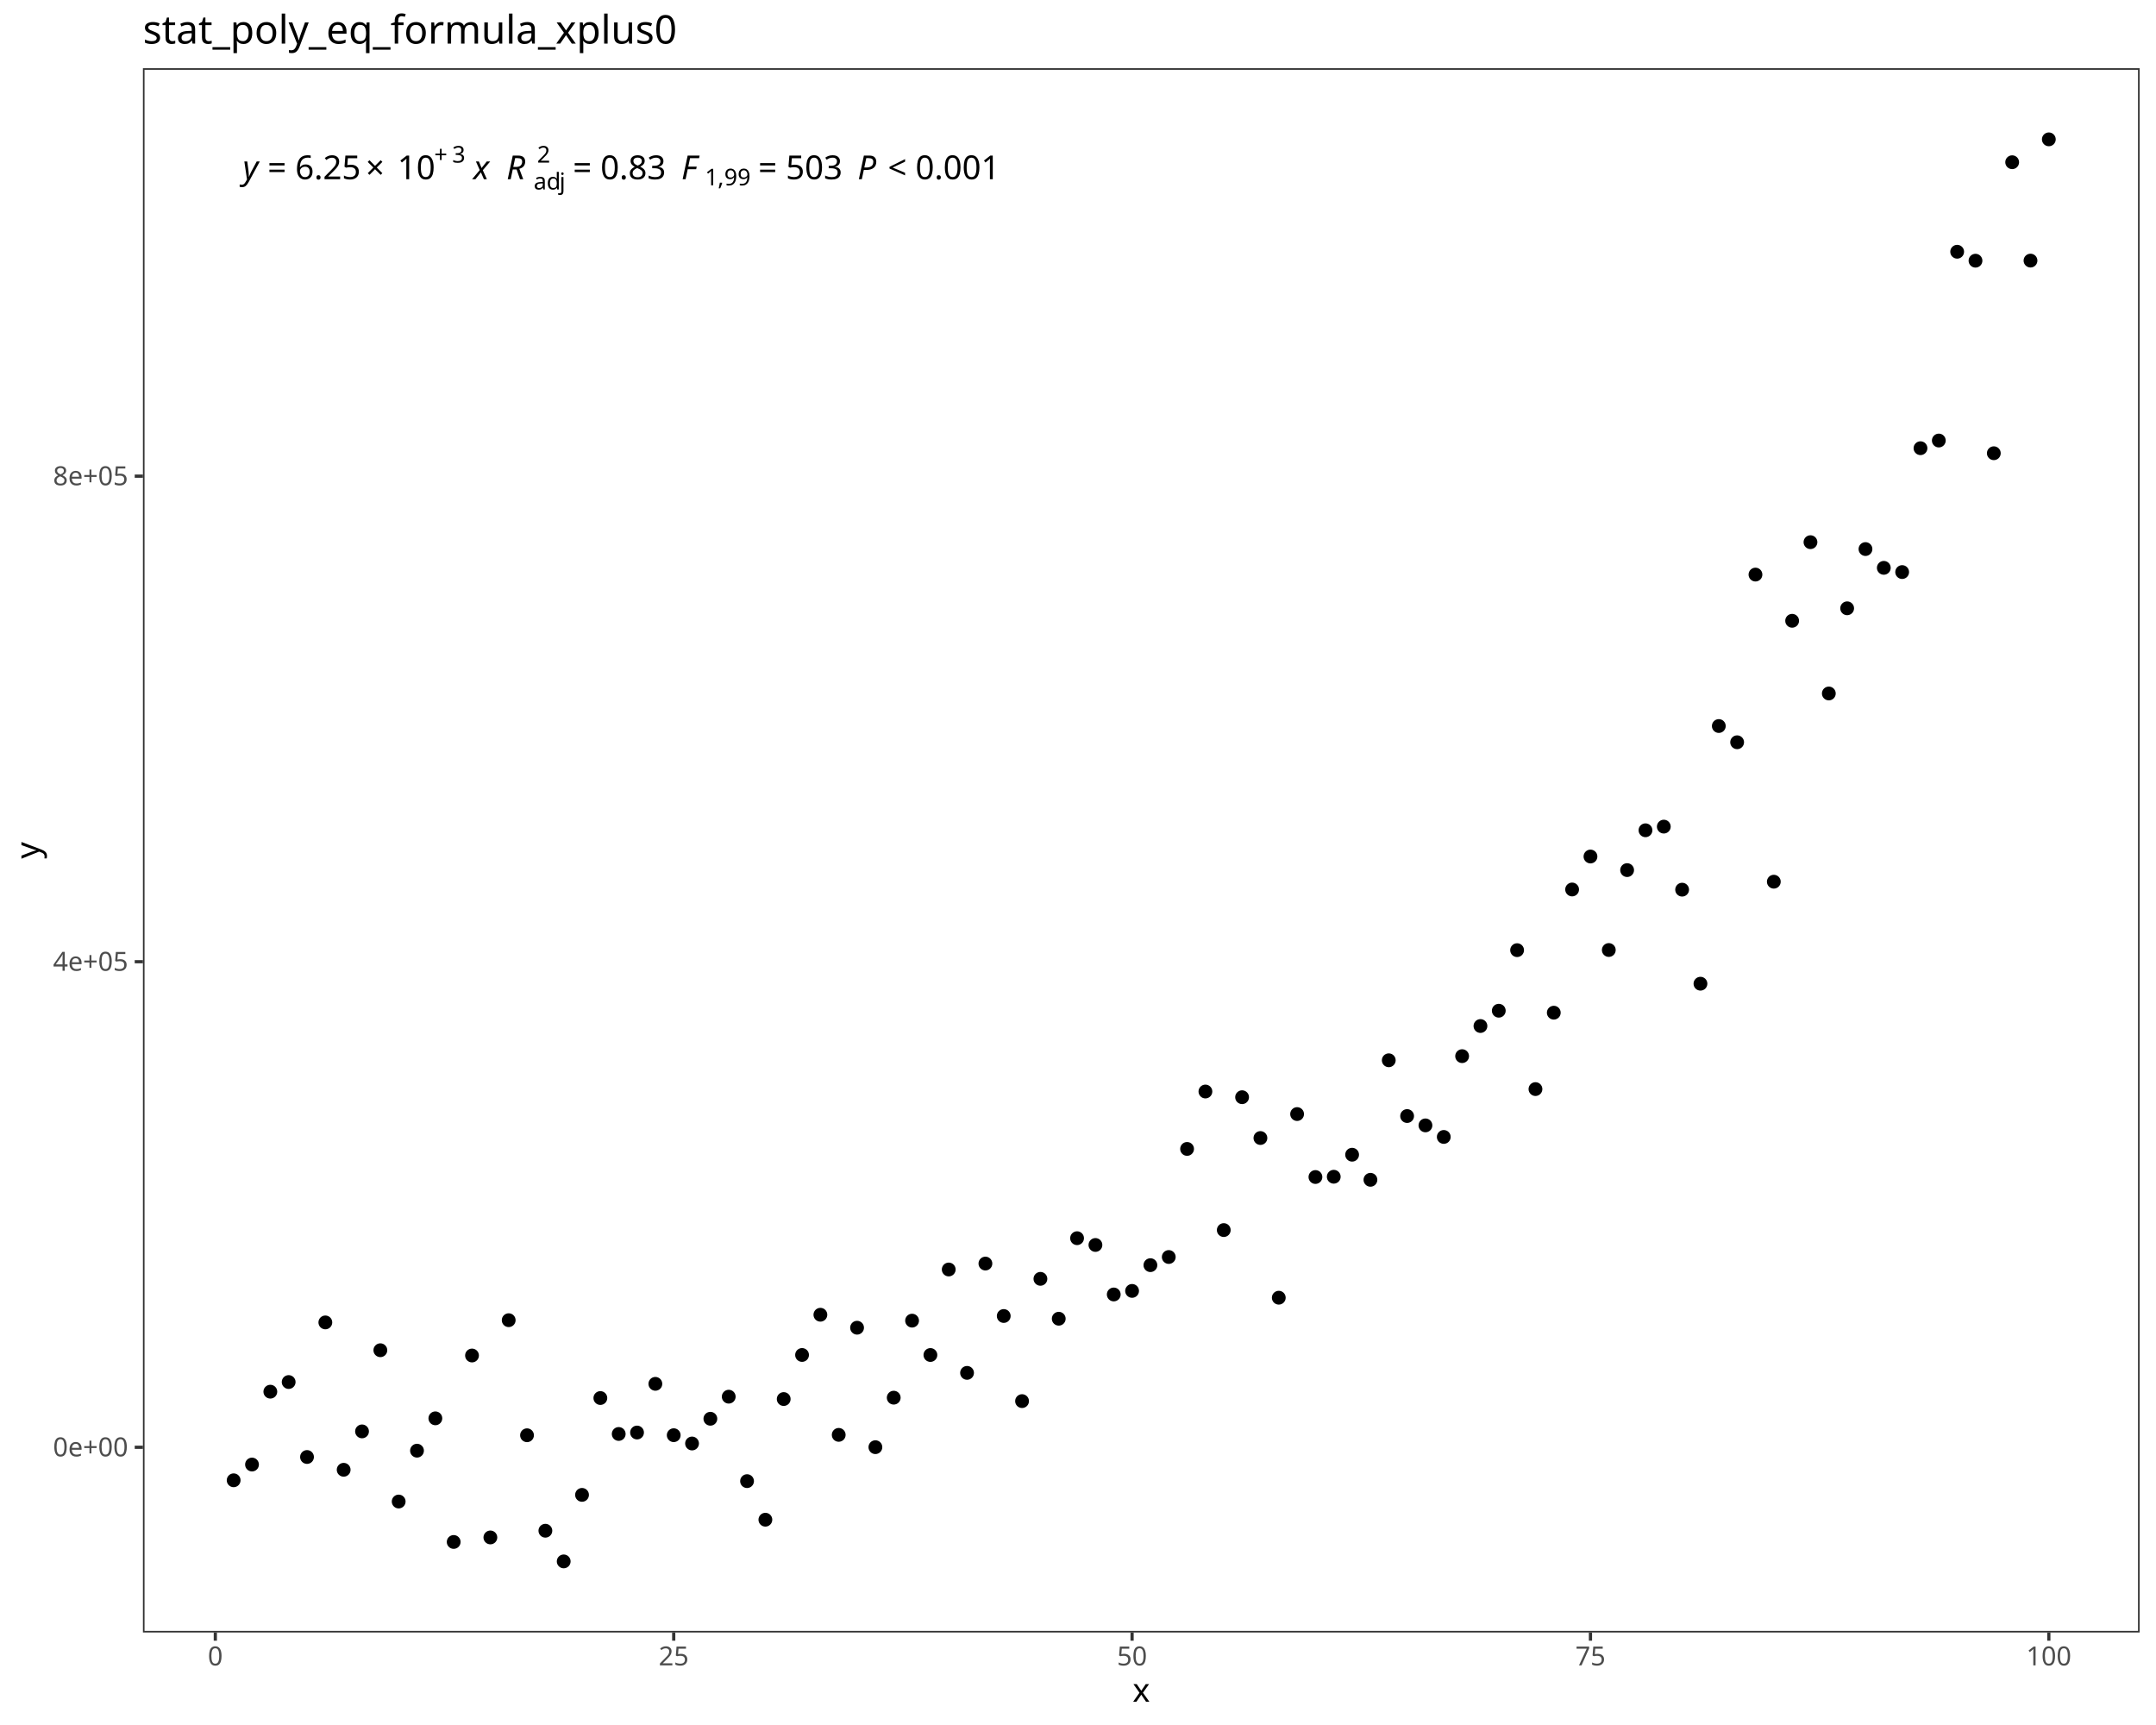
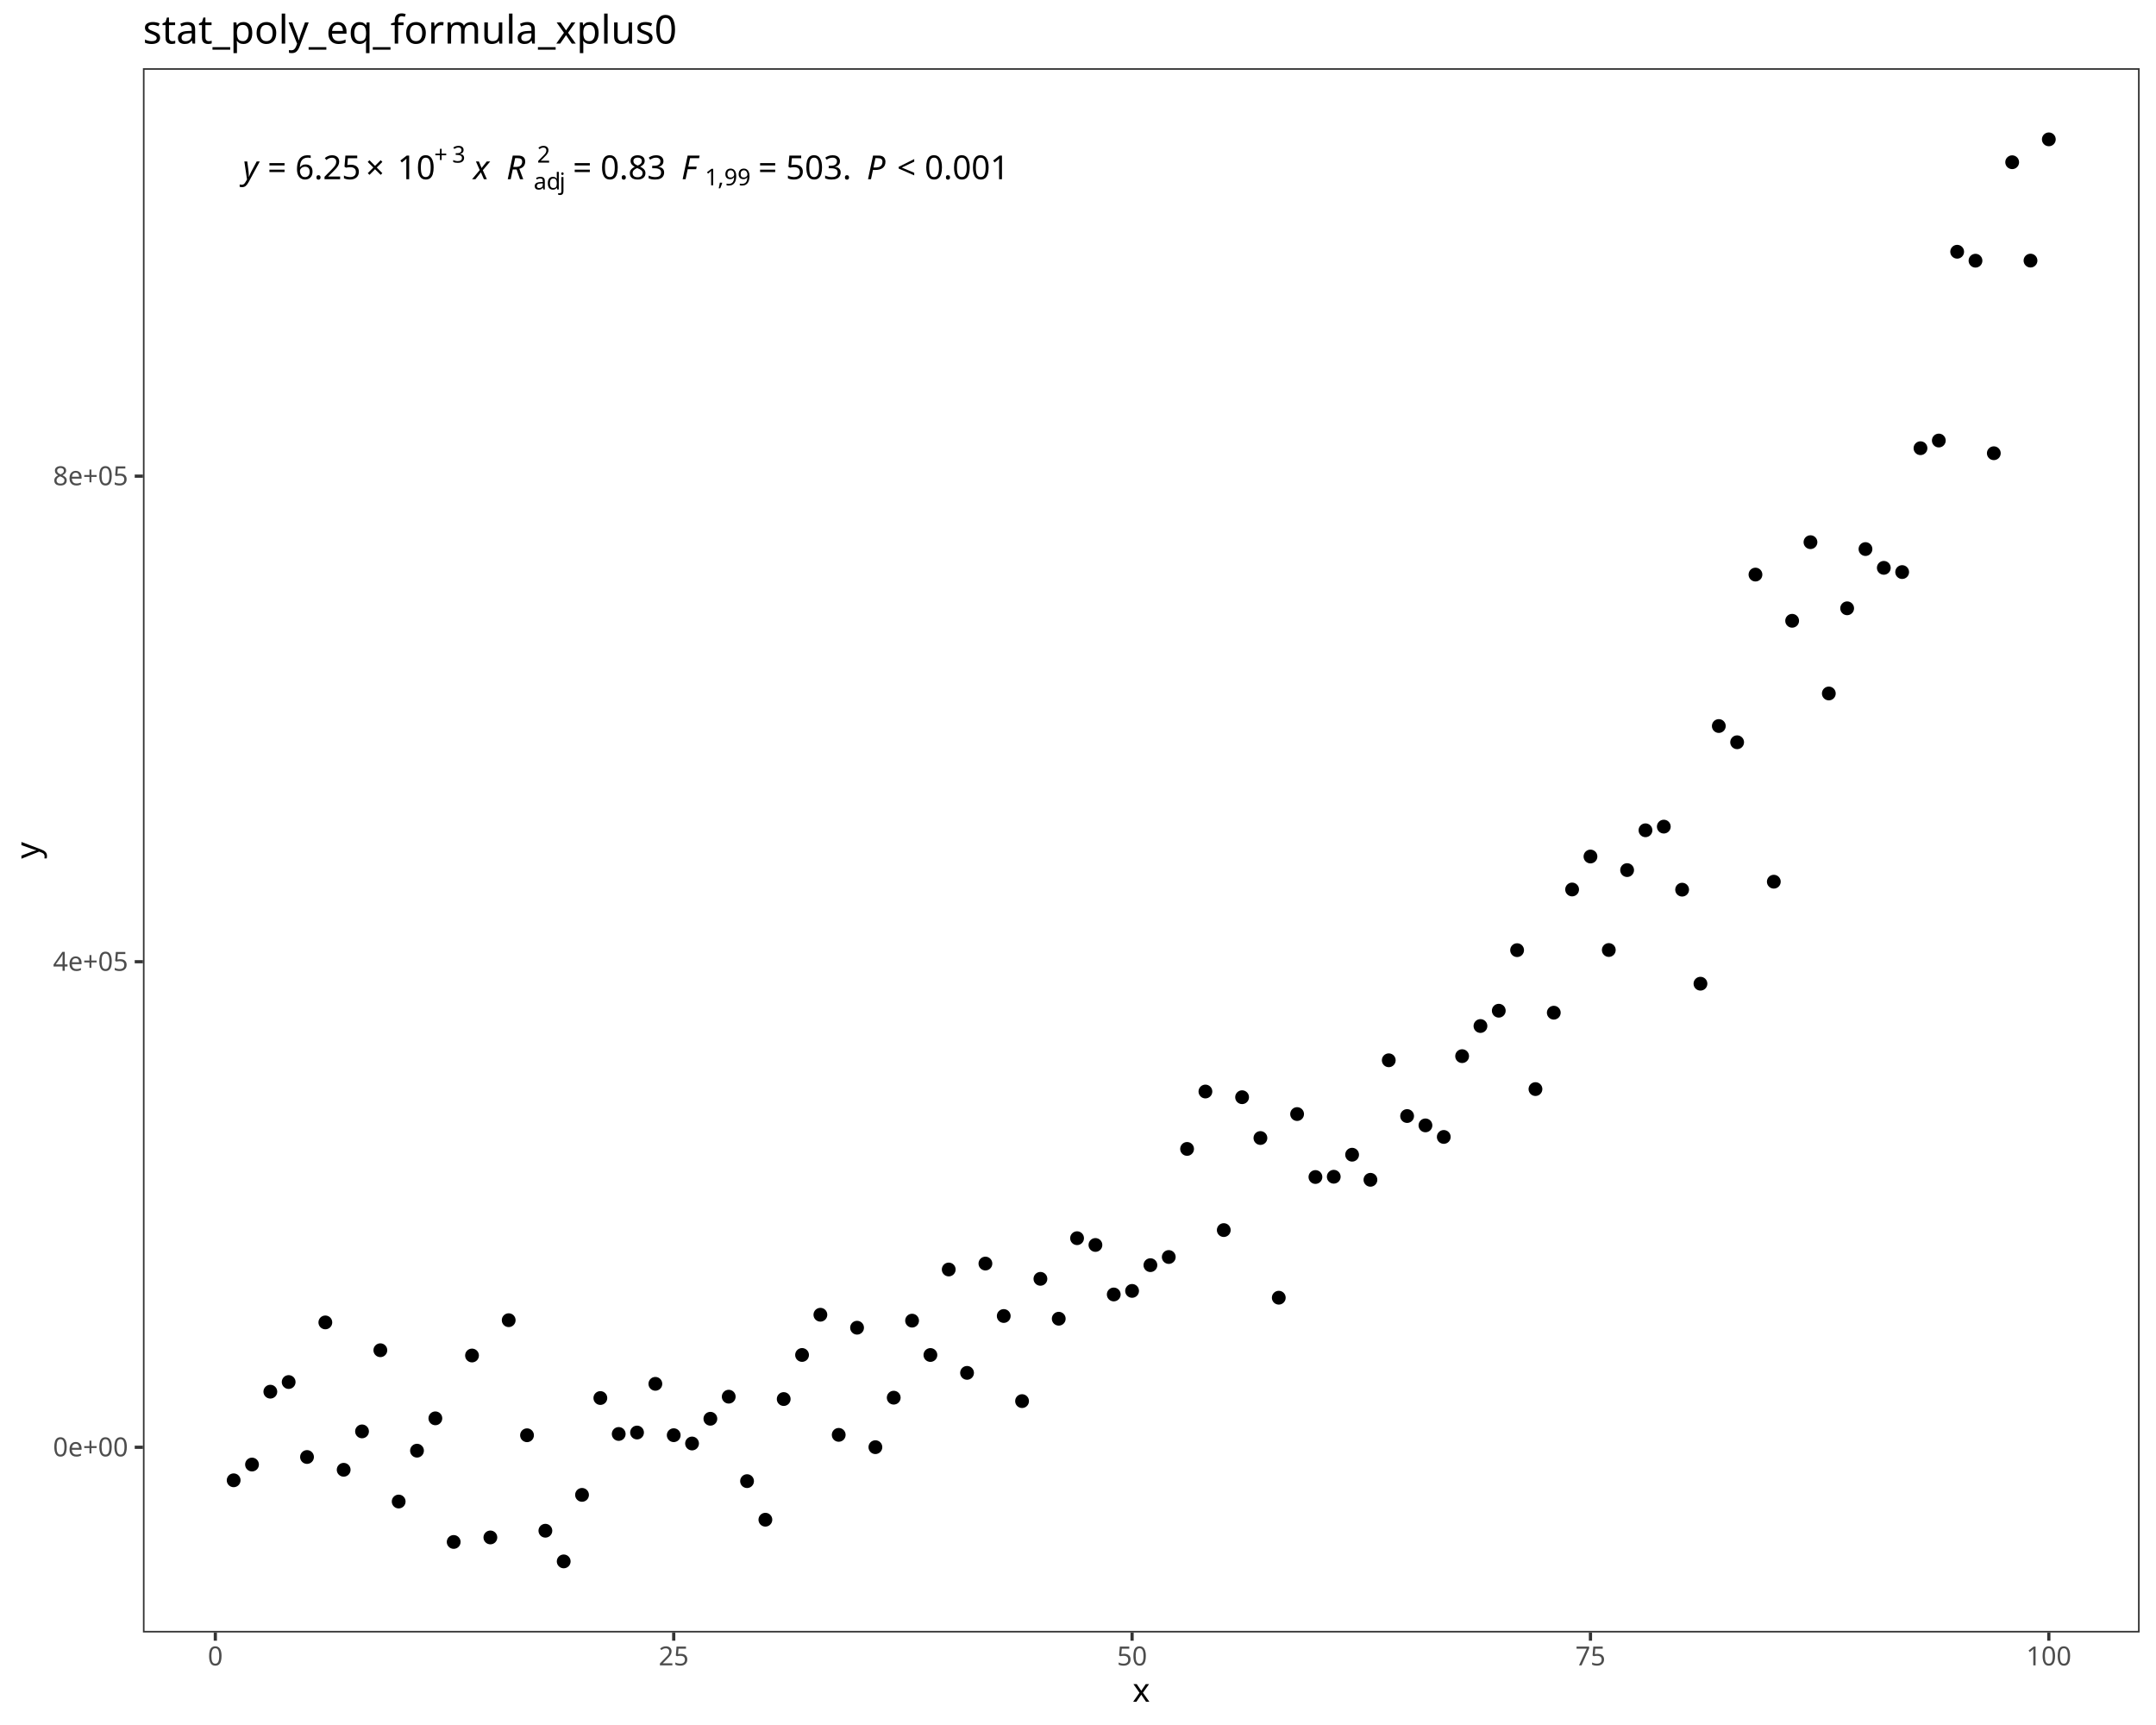
<svg xmlns="http://www.w3.org/2000/svg" class="svglite" data-engine-version="2.0" width="720.00pt" height="576.00pt" viewBox="0 0 720.00 576.00">
  <defs>
    <style type="text/css">
    .svglite line, .svglite polyline, .svglite polygon, .svglite path, .svglite rect, .svglite circle {
      fill: none;
      stroke: #000000;
      stroke-linecap: round;
      stroke-linejoin: round;
      stroke-miterlimit: 10.00;
    }
  </style>
  </defs>
  <rect width="100%" height="100%" style="stroke: none; fill: #FFFFFF;" />
  <defs>
    <clipPath id="cpMC4wMHw3MjAuMDB8MC4wMHw1NzYuMDA=">
      <rect x="0.00" y="0.00" width="720.00" height="576.00" />
    </clipPath>
  </defs>
  <g clip-path="url(#cpMC4wMHw3MjAuMDB8MC4wMHw1NzYuMDA=)">
    <rect x="0.00" y="0.00" width="720.00" height="576.00" style="stroke-width: 1.07; stroke: #FFFFFF; fill: #FFFFFF;" />
  </g>
  <defs>
    <clipPath id="cpNDcuNzN8NzE0LjUyfDIyLjc4fDU0NS4xMQ==">
      <rect x="47.73" y="22.78" width="666.80" height="522.33" />
    </clipPath>
  </defs>
  <g clip-path="url(#cpNDcuNzN8NzE0LjUyfDIyLjc4fDU0NS4xMQ==)">
    <rect x="47.73" y="22.78" width="666.80" height="522.33" style="stroke-width: 1.07; stroke: none; fill: #FFFFFF;" />
    <circle cx="78.03" cy="494.29" r="1.95" style="stroke-width: 0.71; fill: #000000;" />
    <circle cx="84.16" cy="489.03" r="1.95" style="stroke-width: 0.71; fill: #000000;" />
    <circle cx="90.28" cy="464.70" r="1.95" style="stroke-width: 0.71; fill: #000000;" />
    <circle cx="96.40" cy="461.48" r="1.95" style="stroke-width: 0.71; fill: #000000;" />
    <circle cx="102.53" cy="486.51" r="1.95" style="stroke-width: 0.71; fill: #000000;" />
    <circle cx="108.65" cy="441.57" r="1.95" style="stroke-width: 0.71; fill: #000000;" />
    <circle cx="114.77" cy="490.78" r="1.95" style="stroke-width: 0.71; fill: #000000;" />
    <circle cx="120.90" cy="477.96" r="1.95" style="stroke-width: 0.71; fill: #000000;" />
    <circle cx="127.02" cy="450.86" r="1.95" style="stroke-width: 0.71; fill: #000000;" />
    <circle cx="133.14" cy="501.38" r="1.95" style="stroke-width: 0.71; fill: #000000;" />
    <circle cx="139.26" cy="484.40" r="1.95" style="stroke-width: 0.71; fill: #000000;" />
    <circle cx="145.39" cy="473.60" r="1.95" style="stroke-width: 0.71; fill: #000000;" />
    <circle cx="151.51" cy="514.88" r="1.95" style="stroke-width: 0.71; fill: #000000;" />
    <circle cx="157.63" cy="452.62" r="1.95" style="stroke-width: 0.71; fill: #000000;" />
    <circle cx="163.76" cy="513.37" r="1.95" style="stroke-width: 0.71; fill: #000000;" />
    <circle cx="169.88" cy="440.83" r="1.95" style="stroke-width: 0.71; fill: #000000;" />
    <circle cx="176.00" cy="479.25" r="1.95" style="stroke-width: 0.71; fill: #000000;" />
    <circle cx="182.13" cy="511.13" r="1.95" style="stroke-width: 0.71; fill: #000000;" />
    <circle cx="188.25" cy="521.37" r="1.95" style="stroke-width: 0.71; fill: #000000;" />
    <circle cx="194.37" cy="499.16" r="1.95" style="stroke-width: 0.71; fill: #000000;" />
    <circle cx="200.49" cy="466.82" r="1.95" style="stroke-width: 0.71; fill: #000000;" />
    <circle cx="206.62" cy="478.82" r="1.95" style="stroke-width: 0.71; fill: #000000;" />
    <circle cx="212.74" cy="478.34" r="1.95" style="stroke-width: 0.71; fill: #000000;" />
    <circle cx="218.86" cy="462.08" r="1.95" style="stroke-width: 0.71; fill: #000000;" />
    <circle cx="224.99" cy="479.23" r="1.95" style="stroke-width: 0.71; fill: #000000;" />
    <circle cx="231.11" cy="482.00" r="1.95" style="stroke-width: 0.71; fill: #000000;" />
    <circle cx="237.23" cy="473.74" r="1.95" style="stroke-width: 0.71; fill: #000000;" />
    <circle cx="243.36" cy="466.37" r="1.95" style="stroke-width: 0.71; fill: #000000;" />
    <circle cx="249.48" cy="494.57" r="1.95" style="stroke-width: 0.71; fill: #000000;" />
    <circle cx="255.60" cy="507.45" r="1.95" style="stroke-width: 0.71; fill: #000000;" />
    <circle cx="261.72" cy="467.16" r="1.95" style="stroke-width: 0.71; fill: #000000;" />
    <circle cx="267.85" cy="452.44" r="1.95" style="stroke-width: 0.71; fill: #000000;" />
    <circle cx="273.97" cy="439.01" r="1.95" style="stroke-width: 0.71; fill: #000000;" />
    <circle cx="280.09" cy="479.12" r="1.95" style="stroke-width: 0.71; fill: #000000;" />
    <circle cx="286.22" cy="443.34" r="1.95" style="stroke-width: 0.71; fill: #000000;" />
    <circle cx="292.34" cy="483.23" r="1.95" style="stroke-width: 0.71; fill: #000000;" />
    <circle cx="298.46" cy="466.70" r="1.95" style="stroke-width: 0.71; fill: #000000;" />
    <circle cx="304.59" cy="440.98" r="1.95" style="stroke-width: 0.71; fill: #000000;" />
    <circle cx="310.71" cy="452.45" r="1.95" style="stroke-width: 0.71; fill: #000000;" />
    <circle cx="316.83" cy="423.90" r="1.95" style="stroke-width: 0.71; fill: #000000;" />
    <circle cx="322.95" cy="458.42" r="1.95" style="stroke-width: 0.71; fill: #000000;" />
    <circle cx="329.08" cy="421.92" r="1.95" style="stroke-width: 0.71; fill: #000000;" />
    <circle cx="335.20" cy="439.43" r="1.95" style="stroke-width: 0.71; fill: #000000;" />
    <circle cx="341.32" cy="467.85" r="1.95" style="stroke-width: 0.71; fill: #000000;" />
    <circle cx="347.45" cy="427.02" r="1.95" style="stroke-width: 0.71; fill: #000000;" />
    <circle cx="353.57" cy="440.34" r="1.95" style="stroke-width: 0.71; fill: #000000;" />
    <circle cx="359.69" cy="413.45" r="1.95" style="stroke-width: 0.71; fill: #000000;" />
    <circle cx="365.82" cy="415.71" r="1.95" style="stroke-width: 0.71; fill: #000000;" />
    <circle cx="371.94" cy="432.24" r="1.95" style="stroke-width: 0.71; fill: #000000;" />
    <circle cx="378.06" cy="431.05" r="1.95" style="stroke-width: 0.71; fill: #000000;" />
    <circle cx="384.18" cy="422.45" r="1.95" style="stroke-width: 0.71; fill: #000000;" />
    <circle cx="390.31" cy="419.73" r="1.95" style="stroke-width: 0.71; fill: #000000;" />
    <circle cx="396.43" cy="383.64" r="1.95" style="stroke-width: 0.71; fill: #000000;" />
    <circle cx="402.55" cy="364.47" r="1.95" style="stroke-width: 0.71; fill: #000000;" />
    <circle cx="408.68" cy="410.74" r="1.95" style="stroke-width: 0.71; fill: #000000;" />
    <circle cx="414.80" cy="366.37" r="1.95" style="stroke-width: 0.71; fill: #000000;" />
    <circle cx="420.92" cy="380.00" r="1.95" style="stroke-width: 0.71; fill: #000000;" />
    <circle cx="427.05" cy="433.32" r="1.95" style="stroke-width: 0.71; fill: #000000;" />
    <circle cx="433.17" cy="372.00" r="1.95" style="stroke-width: 0.71; fill: #000000;" />
    <circle cx="439.29" cy="393.02" r="1.95" style="stroke-width: 0.71; fill: #000000;" />
    <circle cx="445.41" cy="392.93" r="1.95" style="stroke-width: 0.71; fill: #000000;" />
    <circle cx="451.54" cy="385.57" r="1.95" style="stroke-width: 0.71; fill: #000000;" />
    <circle cx="457.66" cy="393.95" r="1.95" style="stroke-width: 0.71; fill: #000000;" />
    <circle cx="463.78" cy="354.04" r="1.95" style="stroke-width: 0.71; fill: #000000;" />
    <circle cx="469.91" cy="372.66" r="1.95" style="stroke-width: 0.71; fill: #000000;" />
    <circle cx="476.03" cy="375.78" r="1.95" style="stroke-width: 0.71; fill: #000000;" />
    <circle cx="482.15" cy="379.64" r="1.95" style="stroke-width: 0.71; fill: #000000;" />
    <circle cx="488.28" cy="352.66" r="1.95" style="stroke-width: 0.71; fill: #000000;" />
    <circle cx="494.40" cy="342.60" r="1.95" style="stroke-width: 0.71; fill: #000000;" />
    <circle cx="500.52" cy="337.49" r="1.95" style="stroke-width: 0.71; fill: #000000;" />
    <circle cx="506.64" cy="317.27" r="1.95" style="stroke-width: 0.71; fill: #000000;" />
    <circle cx="512.77" cy="363.66" r="1.95" style="stroke-width: 0.71; fill: #000000;" />
    <circle cx="518.89" cy="338.15" r="1.95" style="stroke-width: 0.71; fill: #000000;" />
    <circle cx="525.01" cy="297.01" r="1.95" style="stroke-width: 0.71; fill: #000000;" />
    <circle cx="531.14" cy="286.00" r="1.95" style="stroke-width: 0.71; fill: #000000;" />
    <circle cx="537.26" cy="317.22" r="1.95" style="stroke-width: 0.71; fill: #000000;" />
    <circle cx="543.38" cy="290.54" r="1.95" style="stroke-width: 0.71; fill: #000000;" />
    <circle cx="549.51" cy="277.24" r="1.95" style="stroke-width: 0.71; fill: #000000;" />
    <circle cx="555.63" cy="276.02" r="1.95" style="stroke-width: 0.71; fill: #000000;" />
    <circle cx="561.75" cy="297.07" r="1.95" style="stroke-width: 0.71; fill: #000000;" />
    <circle cx="567.87" cy="328.47" r="1.95" style="stroke-width: 0.71; fill: #000000;" />
    <circle cx="574.00" cy="242.43" r="1.95" style="stroke-width: 0.71; fill: #000000;" />
    <circle cx="580.12" cy="247.85" r="1.95" style="stroke-width: 0.71; fill: #000000;" />
    <circle cx="586.24" cy="191.86" r="1.95" style="stroke-width: 0.71; fill: #000000;" />
    <circle cx="592.37" cy="294.41" r="1.95" style="stroke-width: 0.71; fill: #000000;" />
    <circle cx="598.49" cy="207.29" r="1.95" style="stroke-width: 0.71; fill: #000000;" />
    <circle cx="604.61" cy="181.04" r="1.95" style="stroke-width: 0.71; fill: #000000;" />
    <circle cx="610.74" cy="231.56" r="1.95" style="stroke-width: 0.71; fill: #000000;" />
    <circle cx="616.86" cy="203.12" r="1.95" style="stroke-width: 0.71; fill: #000000;" />
    <circle cx="622.98" cy="183.34" r="1.95" style="stroke-width: 0.71; fill: #000000;" />
    <circle cx="629.10" cy="189.61" r="1.95" style="stroke-width: 0.71; fill: #000000;" />
    <circle cx="635.23" cy="191.02" r="1.95" style="stroke-width: 0.71; fill: #000000;" />
    <circle cx="641.35" cy="149.66" r="1.95" style="stroke-width: 0.71; fill: #000000;" />
    <circle cx="647.47" cy="147.10" r="1.95" style="stroke-width: 0.71; fill: #000000;" />
    <circle cx="653.60" cy="84.06" r="1.95" style="stroke-width: 0.71; fill: #000000;" />
    <circle cx="659.72" cy="87.05" r="1.95" style="stroke-width: 0.71; fill: #000000;" />
    <circle cx="665.84" cy="151.34" r="1.95" style="stroke-width: 0.71; fill: #000000;" />
    <circle cx="671.97" cy="54.17" r="1.95" style="stroke-width: 0.71; fill: #000000;" />
    <circle cx="678.09" cy="87.02" r="1.95" style="stroke-width: 0.71; fill: #000000;" />
    <circle cx="684.21" cy="46.53" r="1.95" style="stroke-width: 0.71; fill: #000000;" />
    <text x="81.07" y="59.84" style="font-size: 11.04px; font-style: italic; font-family: sans;" textLength="5.52px" lengthAdjust="spacingAndGlyphs">y</text>
    <text x="86.59" y="59.84" style="font-size: 11.04px; font-family: sans;" textLength="2.76px" lengthAdjust="spacingAndGlyphs"> </text>
    <text x="89.35" y="59.84" style="font-size: 11.04px; font-family: sans;" textLength="6.45px" lengthAdjust="spacingAndGlyphs">=</text>
    <text x="95.80" y="59.84" style="font-size: 11.04px; font-family: sans;" textLength="2.76px" lengthAdjust="spacingAndGlyphs"> </text>
    <text x="98.57" y="59.84" style="font-size: 11.04px; font-family: sans;" textLength="21.49px" lengthAdjust="spacingAndGlyphs">6.25</text>
    <text x="122.10" y="59.84" style="font-size: 11.04px; font-family: sans;" textLength="8.58px" lengthAdjust="spacingAndGlyphs">×</text>
    <text x="132.72" y="59.84" style="font-size: 11.04px; font-family: sans;" textLength="12.28px" lengthAdjust="spacingAndGlyphs">10</text>
    <text x="145.00" y="54.30" style="font-size: 7.73px; font-family: sans;" textLength="6.00px" lengthAdjust="spacingAndGlyphs">+</text>
    <text x="151.00" y="54.30" style="font-size: 7.73px; font-family: sans;" textLength="4.30px" lengthAdjust="spacingAndGlyphs">3</text>
    <text x="155.30" y="59.84" style="font-size: 11.04px; font-family: sans;" textLength="2.76px" lengthAdjust="spacingAndGlyphs"> </text>
    <text x="158.06" y="59.84" style="font-size: 11.04px; font-style: italic; font-family: sans;" textLength="5.52px" lengthAdjust="spacingAndGlyphs">x</text>
    <text x="163.58" y="59.84" style="font-size: 11.04px; font-family: sans;" textLength="2.76px" lengthAdjust="spacingAndGlyphs"> </text>
    <text x="166.35" y="59.84" style="font-size: 11.04px; font-family: sans;" textLength="2.76px" lengthAdjust="spacingAndGlyphs"> </text>
    <text x="169.11" y="59.84" style="font-size: 11.04px; font-style: italic; font-family: sans;" textLength="7.98px" lengthAdjust="spacingAndGlyphs">R</text>
    <text x="178.22" y="63.26" style="font-size: 7.73px; font-family: sans;" textLength="4.30px" lengthAdjust="spacingAndGlyphs">a</text>
    <text x="182.52" y="63.26" style="font-size: 7.73px; font-family: sans;" textLength="4.30px" lengthAdjust="spacingAndGlyphs">d</text>
    <text x="186.82" y="63.26" style="font-size: 7.73px; font-family: sans;" textLength="1.72px" lengthAdjust="spacingAndGlyphs">j</text>
    <text x="179.36" y="54.30" style="font-size: 7.73px; font-family: sans;" textLength="4.30px" lengthAdjust="spacingAndGlyphs">2</text>
    <text x="188.54" y="59.84" style="font-size: 11.04px; font-family: sans;" textLength="2.76px" lengthAdjust="spacingAndGlyphs"> </text>
    <text x="191.30" y="59.84" style="font-size: 11.04px; font-family: sans;" textLength="6.45px" lengthAdjust="spacingAndGlyphs">=</text>
    <text x="197.75" y="59.84" style="font-size: 11.04px; font-family: sans;" textLength="2.76px" lengthAdjust="spacingAndGlyphs"> </text>
    <text x="200.51" y="59.84" style="font-size: 11.04px; font-family: sans;" textLength="21.49px" lengthAdjust="spacingAndGlyphs">0.83</text>
    <text x="222.00" y="59.84" style="font-size: 11.04px; font-family: sans;" textLength="2.76px" lengthAdjust="spacingAndGlyphs"> </text>
    <text x="224.76" y="59.84" style="font-size: 11.04px; font-family: sans;" textLength="2.76px" lengthAdjust="spacingAndGlyphs"> </text>
    <text x="227.52" y="59.84" style="font-size: 11.04px; font-style: italic; font-family: sans;" textLength="6.74px" lengthAdjust="spacingAndGlyphs">F</text>
    <text x="235.41" y="61.88" style="font-size: 7.73px; font-family: sans;" textLength="4.30px" lengthAdjust="spacingAndGlyphs">1</text>
    <text x="239.70" y="61.88" style="font-size: 7.73px; font-family: sans;" textLength="2.15px" lengthAdjust="spacingAndGlyphs">,</text>
    <text x="241.85" y="61.88" style="font-size: 7.73px; font-family: sans;" textLength="8.60px" lengthAdjust="spacingAndGlyphs">99</text>
    <text x="250.45" y="59.84" style="font-size: 11.04px; font-family: sans;" textLength="2.76px" lengthAdjust="spacingAndGlyphs"> </text>
    <text x="253.21" y="59.84" style="font-size: 11.04px; font-family: sans;" textLength="6.45px" lengthAdjust="spacingAndGlyphs">=</text>
    <text x="259.66" y="59.84" style="font-size: 11.04px; font-family: sans;" textLength="2.76px" lengthAdjust="spacingAndGlyphs"> </text>
-     <text x="262.42" y="59.84" style="font-size: 11.04px; font-family: sans;" textLength="18.42px" lengthAdjust="spacingAndGlyphs">503</text>
-     <text x="280.84" y="59.84" style="font-size: 11.04px; font-family: sans;" textLength="2.76px" lengthAdjust="spacingAndGlyphs"> </text>
-     <text x="283.61" y="59.84" style="font-size: 11.04px; font-family: sans;" textLength="2.76px" lengthAdjust="spacingAndGlyphs"> </text>
-     <text x="286.37" y="59.84" style="font-size: 11.04px; font-style: italic; font-family: sans;" textLength="7.37px" lengthAdjust="spacingAndGlyphs">P</text>
-     <text x="293.73" y="59.84" style="font-size: 11.04px; font-family: sans;" textLength="2.76px" lengthAdjust="spacingAndGlyphs"> </text>
-     <text x="296.50" y="59.84" style="font-size: 11.04px; font-family: sans;" textLength="6.45px" lengthAdjust="spacingAndGlyphs">&lt;</text>
-     <text x="302.95" y="59.84" style="font-size: 11.04px; font-family: sans;" textLength="2.76px" lengthAdjust="spacingAndGlyphs"> </text>
-     <text x="305.71" y="59.84" style="font-size: 11.04px; font-family: sans;" textLength="27.63px" lengthAdjust="spacingAndGlyphs">0.001</text>
+     <text x="262.42" y="59.84" style="font-size: 11.04px; font-family: sans;" textLength="21.49px" lengthAdjust="spacingAndGlyphs">503.</text>
+     <text x="283.91" y="59.84" style="font-size: 11.04px; font-family: sans;" textLength="2.76px" lengthAdjust="spacingAndGlyphs"> </text>
+     <text x="286.67" y="59.84" style="font-size: 11.04px; font-family: sans;" textLength="2.76px" lengthAdjust="spacingAndGlyphs"> </text>
+     <text x="289.43" y="59.84" style="font-size: 11.04px; font-style: italic; font-family: sans;" textLength="7.37px" lengthAdjust="spacingAndGlyphs">P</text>
+     <text x="296.80" y="59.84" style="font-size: 11.04px; font-family: sans;" textLength="2.76px" lengthAdjust="spacingAndGlyphs"> </text>
+     <text x="299.56" y="59.84" style="font-size: 11.04px; font-family: sans;" textLength="6.45px" lengthAdjust="spacingAndGlyphs">&lt;</text>
+     <text x="306.01" y="59.84" style="font-size: 11.04px; font-family: sans;" textLength="2.76px" lengthAdjust="spacingAndGlyphs"> </text>
+     <text x="308.78" y="59.84" style="font-size: 11.04px; font-family: sans;" textLength="27.63px" lengthAdjust="spacingAndGlyphs">0.001</text>
    <rect x="47.73" y="22.78" width="666.80" height="522.33" style="stroke-width: 1.07; stroke: #333333;" />
  </g>
  <g clip-path="url(#cpMC4wMHw3MjAuMDB8MC4wMHw1NzYuMDA=)">
    <text x="42.79" y="486.29" text-anchor="end" style="font-size: 8.80px; fill: #4D4D4D; font-family: sans;" textLength="24.72px" lengthAdjust="spacingAndGlyphs">0e+00</text>
    <text x="42.79" y="324.15" text-anchor="end" style="font-size: 8.80px; fill: #4D4D4D; font-family: sans;" textLength="24.72px" lengthAdjust="spacingAndGlyphs">4e+05</text>
    <text x="42.79" y="162.02" text-anchor="end" style="font-size: 8.80px; fill: #4D4D4D; font-family: sans;" textLength="24.72px" lengthAdjust="spacingAndGlyphs">8e+05</text>
    <polyline points="44.99,483.26 47.73,483.26 " style="stroke-width: 1.07; stroke: #333333; stroke-linecap: butt;" />
    <polyline points="44.99,321.13 47.73,321.13 " style="stroke-width: 1.07; stroke: #333333; stroke-linecap: butt;" />
    <polyline points="44.99,158.99 47.73,158.99 " style="stroke-width: 1.07; stroke: #333333; stroke-linecap: butt;" />
    <polyline points="71.91,547.85 71.91,545.11 " style="stroke-width: 1.07; stroke: #333333; stroke-linecap: butt;" />
    <polyline points="224.99,547.85 224.99,545.11 " style="stroke-width: 1.07; stroke: #333333; stroke-linecap: butt;" />
    <polyline points="378.06,547.85 378.06,545.11 " style="stroke-width: 1.07; stroke: #333333; stroke-linecap: butt;" />
    <polyline points="531.14,547.85 531.14,545.11 " style="stroke-width: 1.07; stroke: #333333; stroke-linecap: butt;" />
    <polyline points="684.21,547.85 684.21,545.11 " style="stroke-width: 1.07; stroke: #333333; stroke-linecap: butt;" />
    <text x="71.91" y="556.10" text-anchor="middle" style="font-size: 8.80px; fill: #4D4D4D; font-family: sans;" textLength="4.89px" lengthAdjust="spacingAndGlyphs">0</text>
    <text x="224.99" y="556.10" text-anchor="middle" style="font-size: 8.80px; fill: #4D4D4D; font-family: sans;" textLength="9.79px" lengthAdjust="spacingAndGlyphs">25</text>
    <text x="378.06" y="556.10" text-anchor="middle" style="font-size: 8.80px; fill: #4D4D4D; font-family: sans;" textLength="9.79px" lengthAdjust="spacingAndGlyphs">50</text>
    <text x="531.14" y="556.10" text-anchor="middle" style="font-size: 8.80px; fill: #4D4D4D; font-family: sans;" textLength="9.79px" lengthAdjust="spacingAndGlyphs">75</text>
    <text x="684.21" y="556.10" text-anchor="middle" style="font-size: 8.80px; fill: #4D4D4D; font-family: sans;" textLength="14.68px" lengthAdjust="spacingAndGlyphs">100</text>
    <text x="381.12" y="568.24" text-anchor="middle" style="font-size: 11.00px; font-family: sans;" textLength="5.50px" lengthAdjust="spacingAndGlyphs">x</text>
    <text transform="translate(13.05,283.95) rotate(-90)" text-anchor="middle" style="font-size: 11.00px; font-family: sans;" textLength="5.50px" lengthAdjust="spacingAndGlyphs">y</text>
    <text x="47.73" y="14.56" style="font-size: 13.20px; font-family: sans;" textLength="171.74px" lengthAdjust="spacingAndGlyphs">stat_poly_eq_formula_xplus0</text>
  </g>
</svg>
